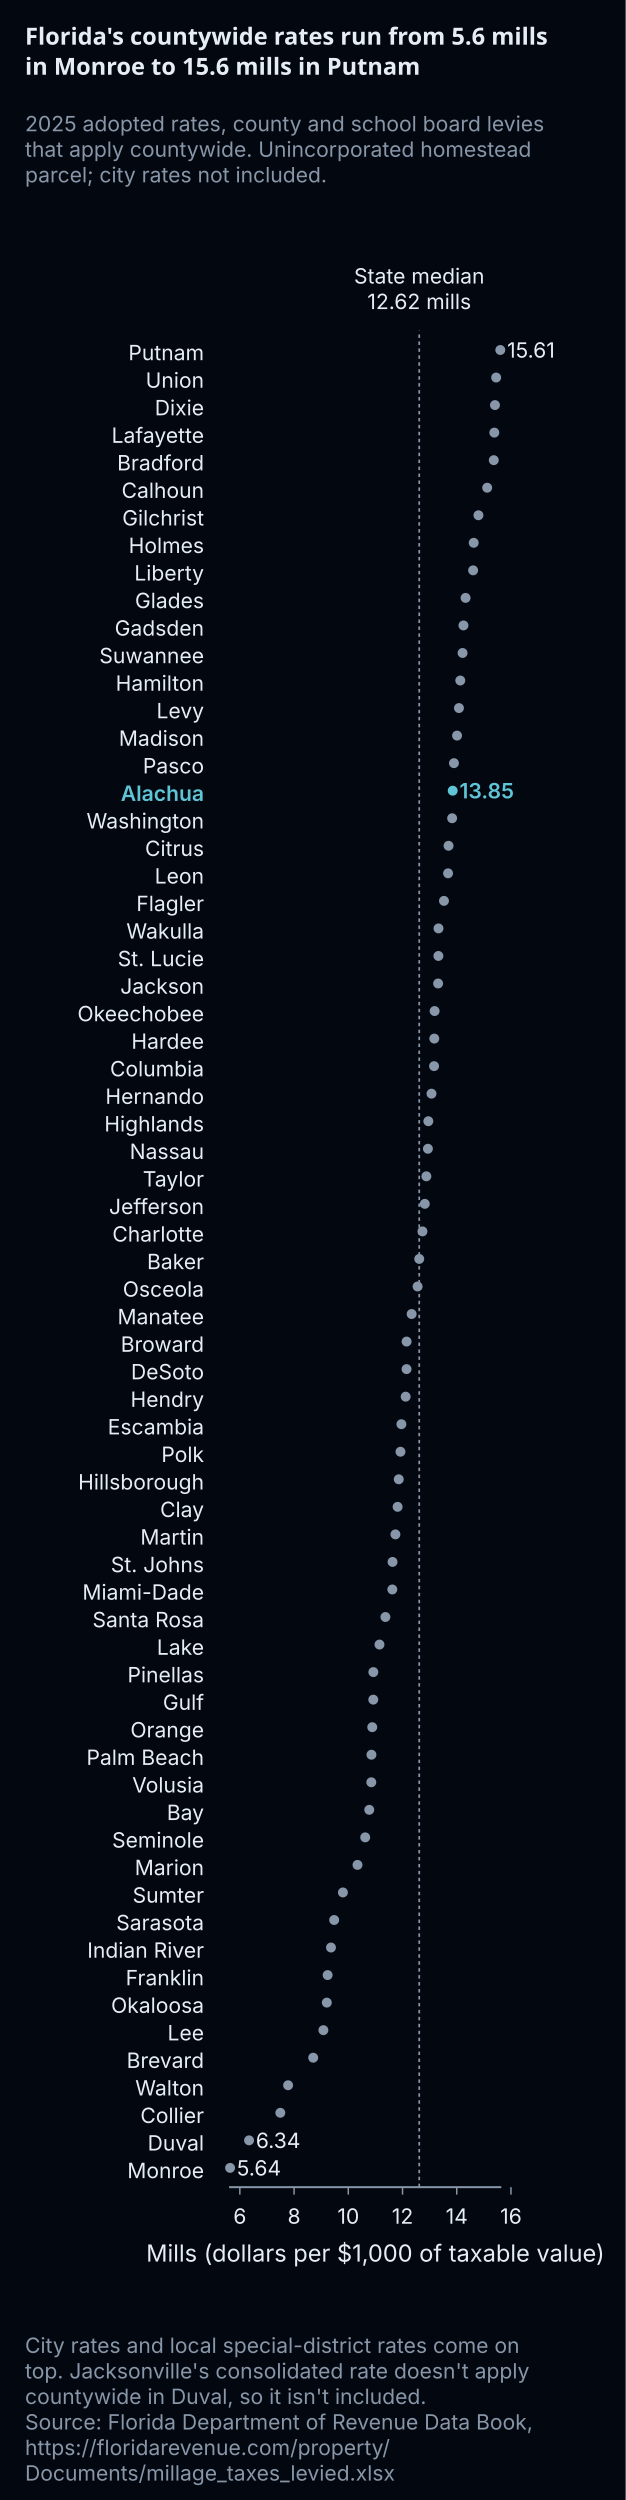
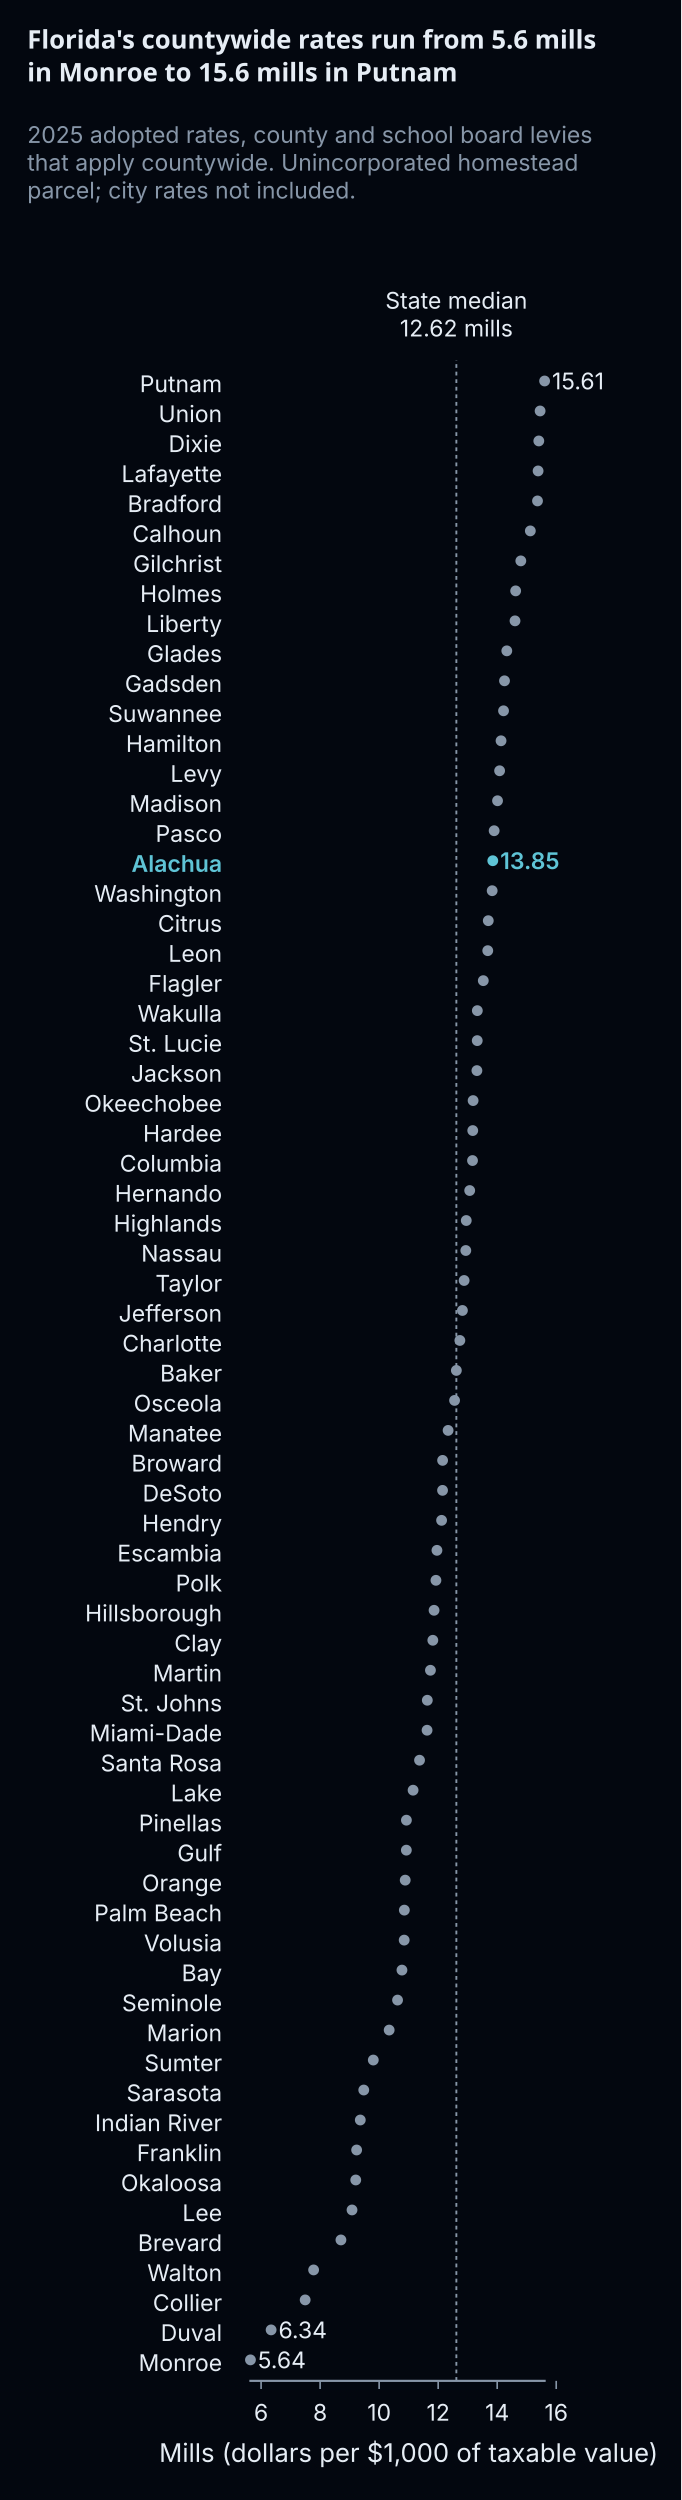
- <svg xmlns="http://www.w3.org/2000/svg" xmlns:xlink="http://www.w3.org/1999/xlink" width="252pt" height="1006.92pt" viewBox="0 0 252 1006.92" version="1.1">
+ <svg xmlns="http://www.w3.org/2000/svg" xmlns:xlink="http://www.w3.org/1999/xlink" width="252pt" height="925pt" viewBox="0 0 252 925" version="1.1">
  <defs>
    <style type="text/css">*{stroke-linejoin: round; stroke-linecap: butt}</style>
  </defs>
  <g id="figure_1">
    <g id="patch_1">
      <path d="M 0 1006.92  L 252 1006.92  L 252 0  L 0 0  z " style="fill: #03070f" />
    </g>
    <g id="axes_1">
      <g id="patch_2">
        <path d="M 85.68 880.92  L 216.72 880.92  L 216.72 133.2  L 85.68 133.2  z " style="fill: #03070f" />
      </g>
      <g id="line2d_1">
        <path d="M 168.853 880.92  L 168.853 133.2  " clip-path="url(#p2f1e1b405a)" style="fill: none; stroke-dasharray: 1.4,1.4; stroke-dashoffset: 0; stroke: #8796a8; stroke-width: 0.7" />
      </g>
      <g id="matplotlib.axis_1">
        <g id="xtick_1">
          <g id="line2d_2">
            <defs>
              <path id="mdfaf030bde" d="M 0 0  L 0 3  " style="stroke: #8796a8; stroke-width: 0.6" />
            </defs>
            <g>
              <use xlink:href="#mdfaf030bde" x="96.6" y="880.92" style="fill: #8796a8; stroke: #8796a8; stroke-width: 0.6" />
            </g>
          </g>
          <g id="text_1">
            <text style="font-size: 8.5px; font-family: 'Inter', sans-serif; text-anchor: middle; fill: #e6edf5" x="96.6" y="895.654" transform="rotate(-0 96.6 895.6544)">6</text>
          </g>
        </g>
        <g id="xtick_2">
          <g id="line2d_3">
            <g>
              <use xlink:href="#mdfaf030bde" x="118.44" y="880.92" style="fill: #8796a8; stroke: #8796a8; stroke-width: 0.6" />
            </g>
          </g>
          <g id="text_2">
            <text style="font-size: 8.5px; font-family: 'Inter', sans-serif; text-anchor: middle; fill: #e6edf5" x="118.44" y="895.654" transform="rotate(-0 118.44 895.6544)">8</text>
          </g>
        </g>
        <g id="xtick_3">
          <g id="line2d_4">
            <g>
              <use xlink:href="#mdfaf030bde" x="140.28" y="880.92" style="fill: #8796a8; stroke: #8796a8; stroke-width: 0.6" />
            </g>
          </g>
          <g id="text_3">
            <text style="font-size: 8.5px; font-family: 'Inter', sans-serif; text-anchor: middle; fill: #e6edf5" x="140.28" y="895.654" transform="rotate(-0 140.28 895.6544)">10</text>
          </g>
        </g>
        <g id="xtick_4">
          <g id="line2d_5">
            <g>
              <use xlink:href="#mdfaf030bde" x="162.12" y="880.92" style="fill: #8796a8; stroke: #8796a8; stroke-width: 0.6" />
            </g>
          </g>
          <g id="text_4">
            <text style="font-size: 8.5px; font-family: 'Inter', sans-serif; text-anchor: middle; fill: #e6edf5" x="162.12" y="895.654" transform="rotate(-0 162.12 895.6544)">12</text>
          </g>
        </g>
        <g id="xtick_5">
          <g id="line2d_6">
            <g>
              <use xlink:href="#mdfaf030bde" x="183.96" y="880.92" style="fill: #8796a8; stroke: #8796a8; stroke-width: 0.6" />
            </g>
          </g>
          <g id="text_5">
            <text style="font-size: 8.5px; font-family: 'Inter', sans-serif; text-anchor: middle; fill: #e6edf5" x="183.96" y="895.654" transform="rotate(-0 183.96 895.6544)">14</text>
          </g>
        </g>
        <g id="xtick_6">
          <g id="line2d_7">
            <g>
              <use xlink:href="#mdfaf030bde" x="205.8" y="880.92" style="fill: #8796a8; stroke: #8796a8; stroke-width: 0.6" />
            </g>
          </g>
          <g id="text_6">
            <text style="font-size: 8.5px; font-family: 'Inter', sans-serif; text-anchor: middle; fill: #e6edf5" x="205.8" y="895.654" transform="rotate(-0 205.8 895.6544)">16</text>
          </g>
        </g>
        <g id="text_7">
          <text style="font-size: 9.5px; font-family: 'Inter', sans-serif; text-anchor: middle; fill: #e6edf5" x="151.2" y="910.908" transform="rotate(-0 151.2 910.9078)">Mills (dollars per $1,000 of taxable value)</text>
        </g>
      </g>
      <g id="matplotlib.axis_2">
        <g id="ytick_1">
          <g id="line2d_8" />
          <g id="text_8">
            <text style="font-size: 8.5px; font-family: 'Inter', sans-serif; text-anchor: end; fill: #e6edf5" x="82.18" y="877.272" transform="rotate(-0 82.18 877.2716)">Monroe</text>
          </g>
        </g>
        <g id="ytick_2">
          <g id="line2d_9" />
          <g id="text_9">
            <text style="font-size: 8.5px; font-family: 'Inter', sans-serif; text-anchor: end; fill: #e6edf5" x="82.18" y="866.178" transform="rotate(-0 82.18 866.1778)">Duval</text>
          </g>
        </g>
        <g id="ytick_3">
          <g id="line2d_10" />
          <g id="text_10">
            <text style="font-size: 8.5px; font-family: 'Inter', sans-serif; text-anchor: end; fill: #e6edf5" x="82.18" y="855.084" transform="rotate(-0 82.18 855.084)">Collier</text>
          </g>
        </g>
        <g id="ytick_4">
          <g id="line2d_11" />
          <g id="text_11">
            <text style="font-size: 8.5px; font-family: 'Inter', sans-serif; text-anchor: end; fill: #e6edf5" x="82.18" y="843.99" transform="rotate(-0 82.18 843.9902)">Walton</text>
          </g>
        </g>
        <g id="ytick_5">
          <g id="line2d_12" />
          <g id="text_12">
            <text style="font-size: 8.5px; font-family: 'Inter', sans-serif; text-anchor: end; fill: #e6edf5" x="82.18" y="832.896" transform="rotate(-0 82.18 832.8965)">Brevard</text>
          </g>
        </g>
        <g id="ytick_6">
          <g id="line2d_13" />
          <g id="text_13">
            <text style="font-size: 8.5px; font-family: 'Inter', sans-serif; text-anchor: end; fill: #e6edf5" x="82.18" y="821.803" transform="rotate(-0 82.18 821.8027)">Lee</text>
          </g>
        </g>
        <g id="ytick_7">
          <g id="line2d_14" />
          <g id="text_14">
            <text style="font-size: 8.5px; font-family: 'Inter', sans-serif; text-anchor: end; fill: #e6edf5" x="82.18" y="810.709" transform="rotate(-0 82.18 810.7089)">Okaloosa</text>
          </g>
        </g>
        <g id="ytick_8">
          <g id="line2d_15" />
          <g id="text_15">
            <text style="font-size: 8.5px; font-family: 'Inter', sans-serif; text-anchor: end; fill: #e6edf5" x="82.18" y="799.615" transform="rotate(-0 82.18 799.6152)">Franklin</text>
          </g>
        </g>
        <g id="ytick_9">
          <g id="line2d_16" />
          <g id="text_16">
            <text style="font-size: 8.5px; font-family: 'Inter', sans-serif; text-anchor: end; fill: #e6edf5" x="82.18" y="788.521" transform="rotate(-0 82.18 788.5214)">Indian River</text>
          </g>
        </g>
        <g id="ytick_10">
          <g id="line2d_17" />
          <g id="text_17">
            <text style="font-size: 8.5px; font-family: 'Inter', sans-serif; text-anchor: end; fill: #e6edf5" x="82.18" y="777.428" transform="rotate(-0 82.18 777.4276)">Sarasota</text>
          </g>
        </g>
        <g id="ytick_11">
          <g id="line2d_18" />
          <g id="text_18">
            <text style="font-size: 8.5px; font-family: 'Inter', sans-serif; text-anchor: end; fill: #e6edf5" x="82.18" y="766.334" transform="rotate(-0 82.18 766.3339)">Sumter</text>
          </g>
        </g>
        <g id="ytick_12">
          <g id="line2d_19" />
          <g id="text_19">
            <text style="font-size: 8.5px; font-family: 'Inter', sans-serif; text-anchor: end; fill: #e6edf5" x="82.18" y="755.24" transform="rotate(-0 82.18 755.2401)">Marion</text>
          </g>
        </g>
        <g id="ytick_13">
          <g id="line2d_20" />
          <g id="text_20">
            <text style="font-size: 8.5px; font-family: 'Inter', sans-serif; text-anchor: end; fill: #e6edf5" x="82.18" y="744.146" transform="rotate(-0 82.18 744.1463)">Seminole</text>
          </g>
        </g>
        <g id="ytick_14">
          <g id="line2d_21" />
          <g id="text_21">
            <text style="font-size: 8.5px; font-family: 'Inter', sans-serif; text-anchor: end; fill: #e6edf5" x="82.18" y="733.053" transform="rotate(-0 82.18 733.0526)">Bay</text>
          </g>
        </g>
        <g id="ytick_15">
          <g id="line2d_22" />
          <g id="text_22">
            <text style="font-size: 8.5px; font-family: 'Inter', sans-serif; text-anchor: end; fill: #e6edf5" x="82.18" y="721.959" transform="rotate(-0 82.18 721.9588)">Volusia</text>
          </g>
        </g>
        <g id="ytick_16">
          <g id="line2d_23" />
          <g id="text_23">
            <text style="font-size: 8.5px; font-family: 'Inter', sans-serif; text-anchor: end; fill: #e6edf5" x="82.18" y="710.865" transform="rotate(-0 82.18 710.865)">Palm Beach</text>
          </g>
        </g>
        <g id="ytick_17">
          <g id="line2d_24" />
          <g id="text_24">
            <text style="font-size: 8.5px; font-family: 'Inter', sans-serif; text-anchor: end; fill: #e6edf5" x="82.18" y="699.771" transform="rotate(-0 82.18 699.7713)">Orange</text>
          </g>
        </g>
        <g id="ytick_18">
          <g id="line2d_25" />
          <g id="text_25">
            <text style="font-size: 8.5px; font-family: 'Inter', sans-serif; text-anchor: end; fill: #e6edf5" x="82.18" y="688.677" transform="rotate(-0 82.18 688.6775)">Gulf</text>
          </g>
        </g>
        <g id="ytick_19">
          <g id="line2d_26" />
          <g id="text_26">
            <text style="font-size: 8.5px; font-family: 'Inter', sans-serif; text-anchor: end; fill: #e6edf5" x="82.18" y="677.584" transform="rotate(-0 82.18 677.5837)">Pinellas</text>
          </g>
        </g>
        <g id="ytick_20">
          <g id="line2d_27" />
          <g id="text_27">
            <text style="font-size: 8.5px; font-family: 'Inter', sans-serif; text-anchor: end; fill: #e6edf5" x="82.18" y="666.49" transform="rotate(-0 82.18 666.4899)">Lake</text>
          </g>
        </g>
        <g id="ytick_21">
          <g id="line2d_28" />
          <g id="text_28">
            <text style="font-size: 8.5px; font-family: 'Inter', sans-serif; text-anchor: end; fill: #e6edf5" x="82.18" y="655.396" transform="rotate(-0 82.18 655.3962)">Santa Rosa</text>
          </g>
        </g>
        <g id="ytick_22">
          <g id="line2d_29" />
          <g id="text_29">
            <text style="font-size: 8.5px; font-family: 'Inter', sans-serif; text-anchor: end; fill: #e6edf5" x="82.18" y="644.302" transform="rotate(-0 82.18 644.3024)">Miami-Dade</text>
          </g>
        </g>
        <g id="ytick_23">
          <g id="line2d_30" />
          <g id="text_30">
            <text style="font-size: 8.5px; font-family: 'Inter', sans-serif; text-anchor: end; fill: #e6edf5" x="82.18" y="633.209" transform="rotate(-0 82.18 633.2086)">St. Johns</text>
          </g>
        </g>
        <g id="ytick_24">
          <g id="line2d_31" />
          <g id="text_31">
            <text style="font-size: 8.5px; font-family: 'Inter', sans-serif; text-anchor: end; fill: #e6edf5" x="82.18" y="622.115" transform="rotate(-0 82.18 622.1149)">Martin</text>
          </g>
        </g>
        <g id="ytick_25">
          <g id="line2d_32" />
          <g id="text_32">
            <text style="font-size: 8.5px; font-family: 'Inter', sans-serif; text-anchor: end; fill: #e6edf5" x="82.18" y="611.021" transform="rotate(-0 82.18 611.0211)">Clay</text>
          </g>
        </g>
        <g id="ytick_26">
          <g id="line2d_33" />
          <g id="text_33">
            <text style="font-size: 8.5px; font-family: 'Inter', sans-serif; text-anchor: end; fill: #e6edf5" x="82.18" y="599.927" transform="rotate(-0 82.18 599.9273)">Hillsborough</text>
          </g>
        </g>
        <g id="ytick_27">
          <g id="line2d_34" />
          <g id="text_34">
            <text style="font-size: 8.5px; font-family: 'Inter', sans-serif; text-anchor: end; fill: #e6edf5" x="82.18" y="588.834" transform="rotate(-0 82.18 588.8336)">Polk</text>
          </g>
        </g>
        <g id="ytick_28">
          <g id="line2d_35" />
          <g id="text_35">
            <text style="font-size: 8.5px; font-family: 'Inter', sans-serif; text-anchor: end; fill: #e6edf5" x="82.18" y="577.74" transform="rotate(-0 82.18 577.7398)">Escambia</text>
          </g>
        </g>
        <g id="ytick_29">
          <g id="line2d_36" />
          <g id="text_36">
            <text style="font-size: 8.5px; font-family: 'Inter', sans-serif; text-anchor: end; fill: #e6edf5" x="82.18" y="566.646" transform="rotate(-0 82.18 566.646)">Hendry</text>
          </g>
        </g>
        <g id="ytick_30">
          <g id="line2d_37" />
          <g id="text_37">
            <text style="font-size: 8.5px; font-family: 'Inter', sans-serif; text-anchor: end; fill: #e6edf5" x="82.18" y="555.552" transform="rotate(-0 82.18 555.5523)">DeSoto</text>
          </g>
        </g>
        <g id="ytick_31">
          <g id="line2d_38" />
          <g id="text_38">
            <text style="font-size: 8.5px; font-family: 'Inter', sans-serif; text-anchor: end; fill: #e6edf5" x="82.18" y="544.458" transform="rotate(-0 82.18 544.4585)">Broward</text>
          </g>
        </g>
        <g id="ytick_32">
          <g id="line2d_39" />
          <g id="text_39">
            <text style="font-size: 8.5px; font-family: 'Inter', sans-serif; text-anchor: end; fill: #e6edf5" x="82.18" y="533.365" transform="rotate(-0 82.18 533.3647)">Manatee</text>
          </g>
        </g>
        <g id="ytick_33">
          <g id="line2d_40" />
          <g id="text_40">
            <text style="font-size: 8.5px; font-family: 'Inter', sans-serif; text-anchor: end; fill: #e6edf5" x="82.18" y="522.271" transform="rotate(-0 82.18 522.271)">Osceola</text>
          </g>
        </g>
        <g id="ytick_34">
          <g id="line2d_41" />
          <g id="text_41">
            <text style="font-size: 8.5px; font-family: 'Inter', sans-serif; text-anchor: end; fill: #e6edf5" x="82.18" y="511.177" transform="rotate(-0 82.18 511.1772)">Baker</text>
          </g>
        </g>
        <g id="ytick_35">
          <g id="line2d_42" />
          <g id="text_42">
            <text style="font-size: 8.5px; font-family: 'Inter', sans-serif; text-anchor: end; fill: #e6edf5" x="82.18" y="500.083" transform="rotate(-0 82.18 500.0834)">Charlotte</text>
          </g>
        </g>
        <g id="ytick_36">
          <g id="line2d_43" />
          <g id="text_43">
            <text style="font-size: 8.5px; font-family: 'Inter', sans-serif; text-anchor: end; fill: #e6edf5" x="82.18" y="488.99" transform="rotate(-0 82.18 488.9896)">Jefferson</text>
          </g>
        </g>
        <g id="ytick_37">
          <g id="line2d_44" />
          <g id="text_44">
            <text style="font-size: 8.5px; font-family: 'Inter', sans-serif; text-anchor: end; fill: #e6edf5" x="82.18" y="477.896" transform="rotate(-0 82.18 477.8959)">Taylor</text>
          </g>
        </g>
        <g id="ytick_38">
          <g id="line2d_45" />
          <g id="text_45">
            <text style="font-size: 8.5px; font-family: 'Inter', sans-serif; text-anchor: end; fill: #e6edf5" x="82.18" y="466.802" transform="rotate(-0 82.18 466.8021)">Nassau</text>
          </g>
        </g>
        <g id="ytick_39">
          <g id="line2d_46" />
          <g id="text_46">
            <text style="font-size: 8.5px; font-family: 'Inter', sans-serif; text-anchor: end; fill: #e6edf5" x="82.18" y="455.708" transform="rotate(-0 82.18 455.7083)">Highlands</text>
          </g>
        </g>
        <g id="ytick_40">
          <g id="line2d_47" />
          <g id="text_47">
            <text style="font-size: 8.5px; font-family: 'Inter', sans-serif; text-anchor: end; fill: #e6edf5" x="82.18" y="444.615" transform="rotate(-0 82.18 444.6146)">Hernando</text>
          </g>
        </g>
        <g id="ytick_41">
          <g id="line2d_48" />
          <g id="text_48">
            <text style="font-size: 8.5px; font-family: 'Inter', sans-serif; text-anchor: end; fill: #e6edf5" x="82.18" y="433.521" transform="rotate(-0 82.18 433.5208)">Columbia</text>
          </g>
        </g>
        <g id="ytick_42">
          <g id="line2d_49" />
          <g id="text_49">
            <text style="font-size: 8.5px; font-family: 'Inter', sans-serif; text-anchor: end; fill: #e6edf5" x="82.18" y="422.427" transform="rotate(-0 82.18 422.427)">Hardee</text>
          </g>
        </g>
        <g id="ytick_43">
          <g id="line2d_50" />
          <g id="text_50">
            <text style="font-size: 8.5px; font-family: 'Inter', sans-serif; text-anchor: end; fill: #e6edf5" x="82.18" y="411.333" transform="rotate(-0 82.18 411.3333)">Okeechobee</text>
          </g>
        </g>
        <g id="ytick_44">
          <g id="line2d_51" />
          <g id="text_51">
            <text style="font-size: 8.5px; font-family: 'Inter', sans-serif; text-anchor: end; fill: #e6edf5" x="82.18" y="400.24" transform="rotate(-0 82.18 400.2395)">Jackson</text>
          </g>
        </g>
        <g id="ytick_45">
          <g id="line2d_52" />
          <g id="text_52">
            <text style="font-size: 8.5px; font-family: 'Inter', sans-serif; text-anchor: end; fill: #e6edf5" x="82.18" y="389.146" transform="rotate(-0 82.18 389.1457)">St. Lucie</text>
          </g>
        </g>
        <g id="ytick_46">
          <g id="line2d_53" />
          <g id="text_53">
            <text style="font-size: 8.5px; font-family: 'Inter', sans-serif; text-anchor: end; fill: #e6edf5" x="82.18" y="378.052" transform="rotate(-0 82.18 378.052)">Wakulla</text>
          </g>
        </g>
        <g id="ytick_47">
          <g id="line2d_54" />
          <g id="text_54">
            <text style="font-size: 8.5px; font-family: 'Inter', sans-serif; text-anchor: end; fill: #e6edf5" x="82.18" y="366.958" transform="rotate(-0 82.18 366.9582)">Flagler</text>
          </g>
        </g>
        <g id="ytick_48">
          <g id="line2d_55" />
          <g id="text_55">
            <text style="font-size: 8.5px; font-family: 'Inter', sans-serif; text-anchor: end; fill: #e6edf5" x="82.18" y="355.864" transform="rotate(-0 82.18 355.8644)">Leon</text>
          </g>
        </g>
        <g id="ytick_49">
          <g id="line2d_56" />
          <g id="text_56">
            <text style="font-size: 8.5px; font-family: 'Inter', sans-serif; text-anchor: end; fill: #e6edf5" x="82.18" y="344.771" transform="rotate(-0 82.18 344.7707)">Citrus</text>
          </g>
        </g>
        <g id="ytick_50">
          <g id="line2d_57" />
          <g id="text_57">
            <text style="font-size: 8.5px; font-family: 'Inter', sans-serif; text-anchor: end; fill: #e6edf5" x="82.18" y="333.677" transform="rotate(-0 82.18 333.6769)">Washington</text>
          </g>
        </g>
        <g id="ytick_51">
          <g id="line2d_58" />
          <g id="text_58">
            <text style="font-weight: 600; font-size: 8.5px; font-family: 'Inter', sans-serif; text-anchor: end; fill: #5fc4d6" x="82.18" y="322.583" transform="rotate(-0 82.18 322.5831)">Alachua</text>
          </g>
        </g>
        <g id="ytick_52">
          <g id="line2d_59" />
          <g id="text_59">
            <text style="font-size: 8.5px; font-family: 'Inter', sans-serif; text-anchor: end; fill: #e6edf5" x="82.18" y="311.489" transform="rotate(-0 82.18 311.4894)">Pasco</text>
          </g>
        </g>
        <g id="ytick_53">
          <g id="line2d_60" />
          <g id="text_60">
            <text style="font-size: 8.5px; font-family: 'Inter', sans-serif; text-anchor: end; fill: #e6edf5" x="82.18" y="300.396" transform="rotate(-0 82.18 300.3956)">Madison</text>
          </g>
        </g>
        <g id="ytick_54">
          <g id="line2d_61" />
          <g id="text_61">
            <text style="font-size: 8.5px; font-family: 'Inter', sans-serif; text-anchor: end; fill: #e6edf5" x="82.18" y="289.302" transform="rotate(-0 82.18 289.3018)">Levy</text>
          </g>
        </g>
        <g id="ytick_55">
          <g id="line2d_62" />
          <g id="text_62">
            <text style="font-size: 8.5px; font-family: 'Inter', sans-serif; text-anchor: end; fill: #e6edf5" x="82.18" y="278.208" transform="rotate(-0 82.18 278.208)">Hamilton</text>
          </g>
        </g>
        <g id="ytick_56">
          <g id="line2d_63" />
          <g id="text_63">
            <text style="font-size: 8.5px; font-family: 'Inter', sans-serif; text-anchor: end; fill: #e6edf5" x="82.18" y="267.114" transform="rotate(-0 82.18 267.1143)">Suwannee</text>
          </g>
        </g>
        <g id="ytick_57">
          <g id="line2d_64" />
          <g id="text_64">
            <text style="font-size: 8.5px; font-family: 'Inter', sans-serif; text-anchor: end; fill: #e6edf5" x="82.18" y="256.021" transform="rotate(-0 82.18 256.0205)">Gadsden</text>
          </g>
        </g>
        <g id="ytick_58">
          <g id="line2d_65" />
          <g id="text_65">
            <text style="font-size: 8.5px; font-family: 'Inter', sans-serif; text-anchor: end; fill: #e6edf5" x="82.18" y="244.927" transform="rotate(-0 82.18 244.9267)">Glades</text>
          </g>
        </g>
        <g id="ytick_59">
          <g id="line2d_66" />
          <g id="text_66">
            <text style="font-size: 8.5px; font-family: 'Inter', sans-serif; text-anchor: end; fill: #e6edf5" x="82.18" y="233.833" transform="rotate(-0 82.18 233.833)">Liberty</text>
          </g>
        </g>
        <g id="ytick_60">
          <g id="line2d_67" />
          <g id="text_67">
            <text style="font-size: 8.5px; font-family: 'Inter', sans-serif; text-anchor: end; fill: #e6edf5" x="82.18" y="222.739" transform="rotate(-0 82.18 222.7392)">Holmes</text>
          </g>
        </g>
        <g id="ytick_61">
          <g id="line2d_68" />
          <g id="text_68">
            <text style="font-size: 8.5px; font-family: 'Inter', sans-serif; text-anchor: end; fill: #e6edf5" x="82.18" y="211.645" transform="rotate(-0 82.18 211.6454)">Gilchrist</text>
          </g>
        </g>
        <g id="ytick_62">
          <g id="line2d_69" />
          <g id="text_69">
            <text style="font-size: 8.5px; font-family: 'Inter', sans-serif; text-anchor: end; fill: #e6edf5" x="82.18" y="200.552" transform="rotate(-0 82.18 200.5517)">Calhoun</text>
          </g>
        </g>
        <g id="ytick_63">
          <g id="line2d_70" />
          <g id="text_70">
            <text style="font-size: 8.5px; font-family: 'Inter', sans-serif; text-anchor: end; fill: #e6edf5" x="82.18" y="189.458" transform="rotate(-0 82.18 189.4579)">Bradford</text>
          </g>
        </g>
        <g id="ytick_64">
          <g id="line2d_71" />
          <g id="text_71">
            <text style="font-size: 8.5px; font-family: 'Inter', sans-serif; text-anchor: end; fill: #e6edf5" x="82.18" y="178.364" transform="rotate(-0 82.18 178.3641)">Lafayette</text>
          </g>
        </g>
        <g id="ytick_65">
          <g id="line2d_72" />
          <g id="text_72">
            <text style="font-size: 8.5px; font-family: 'Inter', sans-serif; text-anchor: end; fill: #e6edf5" x="82.18" y="167.27" transform="rotate(-0 82.18 167.2704)">Dixie</text>
          </g>
        </g>
        <g id="ytick_66">
          <g id="line2d_73" />
          <g id="text_73">
            <text style="font-size: 8.5px; font-family: 'Inter', sans-serif; text-anchor: end; fill: #e6edf5" x="82.18" y="156.177" transform="rotate(-0 82.18 156.1766)">Union</text>
          </g>
        </g>
        <g id="ytick_67">
          <g id="line2d_74" />
          <g id="text_74">
            <text style="font-size: 8.5px; font-family: 'Inter', sans-serif; text-anchor: end; fill: #e6edf5" x="82.18" y="145.083" transform="rotate(-0 82.18 145.0828)">Putnam</text>
          </g>
        </g>
      </g>
      <g id="patch_3">
        <path d="M 92.668 880.92  L 201.506 880.92  " style="fill: none; stroke: #8796a8; stroke-width: 0.8; stroke-linejoin: miter; stroke-linecap: square" />
      </g>
      <g id="PathCollection_1">
        <defs>
          <path id="C0_0_7320d36191" d="M 0 2  C 0.53 2 1.039 1.789 1.414 1.414  C 1.789 1.039 2 0.53 2 -0  C 2 -0.53 1.789 -1.039 1.414 -1.414  C 1.039 -1.789 0.53 -2 0 -2  C -0.53 -2 -1.039 -1.789 -1.414 -1.414  C -1.789 -1.039 -2 -0.53 -2 0  C -2 0.53 -1.789 1.039 -1.414 1.414  C -1.039 1.789 -0.53 2 0 2  z " />
        </defs>
        <g clip-path="url(#p2f1e1b405a)">
          <use xlink:href="#C0_0_7320d36191" x="92.668" y="873.154" style="fill: #8796a8" />
        </g>
        <g clip-path="url(#p2f1e1b405a)">
          <use xlink:href="#C0_0_7320d36191" x="100.313" y="862.061" style="fill: #8796a8" />
        </g>
        <g clip-path="url(#p2f1e1b405a)">
          <use xlink:href="#C0_0_7320d36191" x="112.913" y="850.967" style="fill: #8796a8" />
        </g>
        <g clip-path="url(#p2f1e1b405a)">
          <use xlink:href="#C0_0_7320d36191" x="116.038" y="839.873" style="fill: #8796a8" />
        </g>
        <g clip-path="url(#p2f1e1b405a)">
          <use xlink:href="#C0_0_7320d36191" x="126.147" y="828.779" style="fill: #8796a8" />
        </g>
        <g clip-path="url(#p2f1e1b405a)">
          <use xlink:href="#C0_0_7320d36191" x="130.248" y="817.686" style="fill: #8796a8" />
        </g>
        <g clip-path="url(#p2f1e1b405a)">
          <use xlink:href="#C0_0_7320d36191" x="131.629" y="806.592" style="fill: #8796a8" />
        </g>
        <g clip-path="url(#p2f1e1b405a)">
          <use xlink:href="#C0_0_7320d36191" x="131.958" y="795.498" style="fill: #8796a8" />
        </g>
        <g clip-path="url(#p2f1e1b405a)">
          <use xlink:href="#C0_0_7320d36191" x="133.308" y="784.404" style="fill: #8796a8" />
        </g>
        <g clip-path="url(#p2f1e1b405a)">
          <use xlink:href="#C0_0_7320d36191" x="134.593" y="773.31" style="fill: #8796a8" />
        </g>
        <g clip-path="url(#p2f1e1b405a)">
          <use xlink:href="#C0_0_7320d36191" x="138.118" y="762.217" style="fill: #8796a8" />
        </g>
        <g clip-path="url(#p2f1e1b405a)">
          <use xlink:href="#C0_0_7320d36191" x="143.993" y="751.123" style="fill: #8796a8" />
        </g>
        <g clip-path="url(#p2f1e1b405a)">
          <use xlink:href="#C0_0_7320d36191" x="147.095" y="740.029" style="fill: #8796a8" />
        </g>
        <g clip-path="url(#p2f1e1b405a)">
          <use xlink:href="#C0_0_7320d36191" x="148.723" y="728.935" style="fill: #8796a8" />
        </g>
        <g clip-path="url(#p2f1e1b405a)">
          <use xlink:href="#C0_0_7320d36191" x="149.549" y="717.842" style="fill: #8796a8" />
        </g>
        <g clip-path="url(#p2f1e1b405a)">
          <use xlink:href="#C0_0_7320d36191" x="149.606" y="706.748" style="fill: #8796a8" />
        </g>
        <g clip-path="url(#p2f1e1b405a)">
          <use xlink:href="#C0_0_7320d36191" x="149.93" y="695.654" style="fill: #8796a8" />
        </g>
        <g clip-path="url(#p2f1e1b405a)">
          <use xlink:href="#C0_0_7320d36191" x="150.348" y="684.56" style="fill: #8796a8" />
        </g>
        <g clip-path="url(#p2f1e1b405a)">
          <use xlink:href="#C0_0_7320d36191" x="150.371" y="673.467" style="fill: #8796a8" />
        </g>
        <g clip-path="url(#p2f1e1b405a)">
          <use xlink:href="#C0_0_7320d36191" x="152.842" y="662.373" style="fill: #8796a8" />
        </g>
        <g clip-path="url(#p2f1e1b405a)">
          <use xlink:href="#C0_0_7320d36191" x="155.229" y="651.279" style="fill: #8796a8" />
        </g>
        <g clip-path="url(#p2f1e1b405a)">
          <use xlink:href="#C0_0_7320d36191" x="158.015" y="640.185" style="fill: #8796a8" />
        </g>
        <g clip-path="url(#p2f1e1b405a)">
          <use xlink:href="#C0_0_7320d36191" x="158.105" y="629.091" style="fill: #8796a8" />
        </g>
        <g clip-path="url(#p2f1e1b405a)">
          <use xlink:href="#C0_0_7320d36191" x="159.263" y="617.998" style="fill: #8796a8" />
        </g>
        <g clip-path="url(#p2f1e1b405a)">
          <use xlink:href="#C0_0_7320d36191" x="160.145" y="606.904" style="fill: #8796a8" />
        </g>
        <g clip-path="url(#p2f1e1b405a)">
          <use xlink:href="#C0_0_7320d36191" x="160.604" y="595.81" style="fill: #8796a8" />
        </g>
        <g clip-path="url(#p2f1e1b405a)">
          <use xlink:href="#C0_0_7320d36191" x="161.299" y="584.716" style="fill: #8796a8" />
        </g>
        <g clip-path="url(#p2f1e1b405a)">
          <use xlink:href="#C0_0_7320d36191" x="161.672" y="573.623" style="fill: #8796a8" />
        </g>
        <g clip-path="url(#p2f1e1b405a)">
          <use xlink:href="#C0_0_7320d36191" x="163.387" y="562.529" style="fill: #8796a8" />
        </g>
        <g clip-path="url(#p2f1e1b405a)">
          <use xlink:href="#C0_0_7320d36191" x="163.742" y="551.435" style="fill: #8796a8" />
        </g>
        <g clip-path="url(#p2f1e1b405a)">
          <use xlink:href="#C0_0_7320d36191" x="163.761" y="540.341" style="fill: #8796a8" />
        </g>
        <g clip-path="url(#p2f1e1b405a)">
          <use xlink:href="#C0_0_7320d36191" x="165.796" y="529.248" style="fill: #8796a8" />
        </g>
        <g clip-path="url(#p2f1e1b405a)">
          <use xlink:href="#C0_0_7320d36191" x="168.192" y="518.154" style="fill: #8796a8" />
        </g>
        <g clip-path="url(#p2f1e1b405a)">
          <use xlink:href="#C0_0_7320d36191" x="168.853" y="507.06" style="fill: #8796a8" />
        </g>
        <g clip-path="url(#p2f1e1b405a)">
          <use xlink:href="#C0_0_7320d36191" x="170.151" y="495.966" style="fill: #8796a8" />
        </g>
        <g clip-path="url(#p2f1e1b405a)">
          <use xlink:href="#C0_0_7320d36191" x="171.097" y="484.872" style="fill: #8796a8" />
        </g>
        <g clip-path="url(#p2f1e1b405a)">
          <use xlink:href="#C0_0_7320d36191" x="171.725" y="473.779" style="fill: #8796a8" />
        </g>
        <g clip-path="url(#p2f1e1b405a)">
          <use xlink:href="#C0_0_7320d36191" x="172.349" y="462.685" style="fill: #8796a8" />
        </g>
        <g clip-path="url(#p2f1e1b405a)">
          <use xlink:href="#C0_0_7320d36191" x="172.516" y="451.591" style="fill: #8796a8" />
        </g>
        <g clip-path="url(#p2f1e1b405a)">
          <use xlink:href="#C0_0_7320d36191" x="173.789" y="440.497" style="fill: #8796a8" />
        </g>
        <g clip-path="url(#p2f1e1b405a)">
          <use xlink:href="#C0_0_7320d36191" x="174.831" y="429.404" style="fill: #8796a8" />
        </g>
        <g clip-path="url(#p2f1e1b405a)">
          <use xlink:href="#C0_0_7320d36191" x="174.918" y="418.31" style="fill: #8796a8" />
        </g>
        <g clip-path="url(#p2f1e1b405a)">
          <use xlink:href="#C0_0_7320d36191" x="175.049" y="407.216" style="fill: #8796a8" />
        </g>
        <g clip-path="url(#p2f1e1b405a)">
          <use xlink:href="#C0_0_7320d36191" x="176.458" y="396.122" style="fill: #8796a8" />
        </g>
        <g clip-path="url(#p2f1e1b405a)">
          <use xlink:href="#C0_0_7320d36191" x="176.577" y="385.029" style="fill: #8796a8" />
        </g>
        <g clip-path="url(#p2f1e1b405a)">
          <use xlink:href="#C0_0_7320d36191" x="176.611" y="373.935" style="fill: #8796a8" />
        </g>
        <g clip-path="url(#p2f1e1b405a)">
          <use xlink:href="#C0_0_7320d36191" x="178.817" y="362.841" style="fill: #8796a8" />
        </g>
        <g clip-path="url(#p2f1e1b405a)">
          <use xlink:href="#C0_0_7320d36191" x="180.47" y="351.747" style="fill: #8796a8" />
        </g>
        <g clip-path="url(#p2f1e1b405a)">
          <use xlink:href="#C0_0_7320d36191" x="180.661" y="340.653" style="fill: #8796a8" />
        </g>
        <g clip-path="url(#p2f1e1b405a)">
          <use xlink:href="#C0_0_7320d36191" x="182.104" y="329.56" style="fill: #8796a8" />
        </g>
        <g clip-path="url(#p2f1e1b405a)">
          <use xlink:href="#C0_0_7320d36191" x="182.333" y="318.466" style="fill: #5fc4d6" />
        </g>
        <g clip-path="url(#p2f1e1b405a)">
          <use xlink:href="#C0_0_7320d36191" x="182.835" y="307.372" style="fill: #8796a8" />
        </g>
        <g clip-path="url(#p2f1e1b405a)">
          <use xlink:href="#C0_0_7320d36191" x="184.087" y="296.278" style="fill: #8796a8" />
        </g>
        <g clip-path="url(#p2f1e1b405a)">
          <use xlink:href="#C0_0_7320d36191" x="184.855" y="285.185" style="fill: #8796a8" />
        </g>
        <g clip-path="url(#p2f1e1b405a)">
          <use xlink:href="#C0_0_7320d36191" x="185.386" y="274.091" style="fill: #8796a8" />
        </g>
        <g clip-path="url(#p2f1e1b405a)">
          <use xlink:href="#C0_0_7320d36191" x="186.308" y="262.997" style="fill: #8796a8" />
        </g>
        <g clip-path="url(#p2f1e1b405a)">
          <use xlink:href="#C0_0_7320d36191" x="186.668" y="251.903" style="fill: #8796a8" />
        </g>
        <g clip-path="url(#p2f1e1b405a)">
          <use xlink:href="#C0_0_7320d36191" x="187.517" y="240.81" style="fill: #8796a8" />
        </g>
        <g clip-path="url(#p2f1e1b405a)">
          <use xlink:href="#C0_0_7320d36191" x="190.556" y="229.716" style="fill: #8796a8" />
        </g>
        <g clip-path="url(#p2f1e1b405a)">
          <use xlink:href="#C0_0_7320d36191" x="190.792" y="218.622" style="fill: #8796a8" />
        </g>
        <g clip-path="url(#p2f1e1b405a)">
          <use xlink:href="#C0_0_7320d36191" x="192.703" y="207.528" style="fill: #8796a8" />
        </g>
        <g clip-path="url(#p2f1e1b405a)">
          <use xlink:href="#C0_0_7320d36191" x="196.223" y="196.434" style="fill: #8796a8" />
        </g>
        <g clip-path="url(#p2f1e1b405a)">
          <use xlink:href="#C0_0_7320d36191" x="198.877" y="185.341" style="fill: #8796a8" />
        </g>
        <g clip-path="url(#p2f1e1b405a)">
          <use xlink:href="#C0_0_7320d36191" x="199.095" y="174.247" style="fill: #8796a8" />
        </g>
        <g clip-path="url(#p2f1e1b405a)">
          <use xlink:href="#C0_0_7320d36191" x="199.357" y="163.153" style="fill: #8796a8" />
        </g>
        <g clip-path="url(#p2f1e1b405a)">
          <use xlink:href="#C0_0_7320d36191" x="199.838" y="152.059" style="fill: #8796a8" />
        </g>
        <g clip-path="url(#p2f1e1b405a)">
          <use xlink:href="#C0_0_7320d36191" x="201.506" y="140.966" style="fill: #8796a8" />
        </g>
      </g>
      <g id="text_75">
        <text style="font-size: 8.5px; font-family: 'Inter', sans-serif; fill: #e6edf5" transform="translate(142.577 114.2088)">State median</text>
        <text style="font-size: 8.5px; font-family: 'Inter', sans-serif; fill: #e6edf5" transform="translate(147.9393 124.4934)">12.62 mills</text>
      </g>
      <g id="text_76">
        <text style="font-weight: 600; font-size: 8.5px; font-family: 'Inter', sans-serif; text-anchor: start; fill: #5fc4d6" x="185.063" y="321.558" transform="rotate(-0 185.0629 321.558)">13.85</text>
      </g>
      <g id="text_77">
        <text style="font-size: 8.5px; font-family: 'Inter', sans-serif; text-anchor: start; fill: #e6edf5" x="95.398" y="876.246" transform="rotate(-0 95.39771 876.2464)">5.64</text>
      </g>
      <g id="text_78">
        <text style="font-size: 8.5px; font-family: 'Inter', sans-serif; text-anchor: start; fill: #e6edf5" x="204.236" y="144.058" transform="rotate(-0 204.2363 144.0577)">15.61</text>
      </g>
      <g id="text_79">
        <text style="font-size: 8.5px; font-family: 'Inter', sans-serif; text-anchor: start; fill: #e6edf5" x="103.043" y="865.153" transform="rotate(-0 103.0428 865.1526)">6.34</text>
      </g>
    </g>
    <g id="text_80">
      <text style="font-weight: 600; font-size: 9.5px; font-family: 'Space Grotesk'; fill: #e6edf5" transform="translate(10.08 17.988)">Florida's countywide rates run from 5.6 mills</text>
      <text style="font-weight: 600; font-size: 9.5px; font-family: 'Space Grotesk'; fill: #e6edf5" transform="translate(10.08 30.11)">in Monroe to 15.6 mills in Putnam</text>
    </g>
    <g id="text_81">
      <text style="font-size: 8.5px; font-family: 'Inter', sans-serif; fill: #8796a8" transform="translate(10.08 52.87438)">2025 adopted rates, county and school board levies</text>
      <text style="font-size: 8.5px; font-family: 'Inter', sans-serif; fill: #8796a8" transform="translate(10.08 63.15904)">that apply countywide. Unincorporated homestead</text>
      <text style="font-size: 8.5px; font-family: 'Inter', sans-serif; fill: #8796a8" transform="translate(10.08 73.44371)">parcel; city rates not included.</text>
    </g>
-     <g id="text_82">
-       <text style="font-size: 8.5px; font-family: 'Inter', sans-serif; fill: #8796a8" transform="translate(10.08 947.6864)">City rates and local special-district rates come on</text>
-       <text style="font-size: 8.5px; font-family: 'Inter', sans-serif; fill: #8796a8" transform="translate(10.08 957.971)">top. Jacksonville's consolidated rate doesn't apply</text>
-       <text style="font-size: 8.5px; font-family: 'Inter', sans-serif; fill: #8796a8" transform="translate(10.08 968.2557)">countywide in Duval, so it isn't included.</text>
-       <text style="font-size: 8.5px; font-family: 'Inter', sans-serif; fill: #8796a8" transform="translate(10.08 978.5404)">Source: Florida Department of Revenue Data Book,</text>
-       <text style="font-size: 8.5px; font-family: 'Inter', sans-serif; fill: #8796a8" transform="translate(10.08 988.825)">https://floridarevenue.com/property/</text>
-       <text style="font-size: 8.5px; font-family: 'Inter', sans-serif; fill: #8796a8" transform="translate(10.08 999.1097)">Documents/millage_taxes_levied.xlsx</text>
-     </g>
  </g>
  <defs>
    <clipPath id="p2f1e1b405a">
      <rect x="85.68" y="133.2" width="131.04" height="747.72" />
    </clipPath>
  </defs>
</svg>
